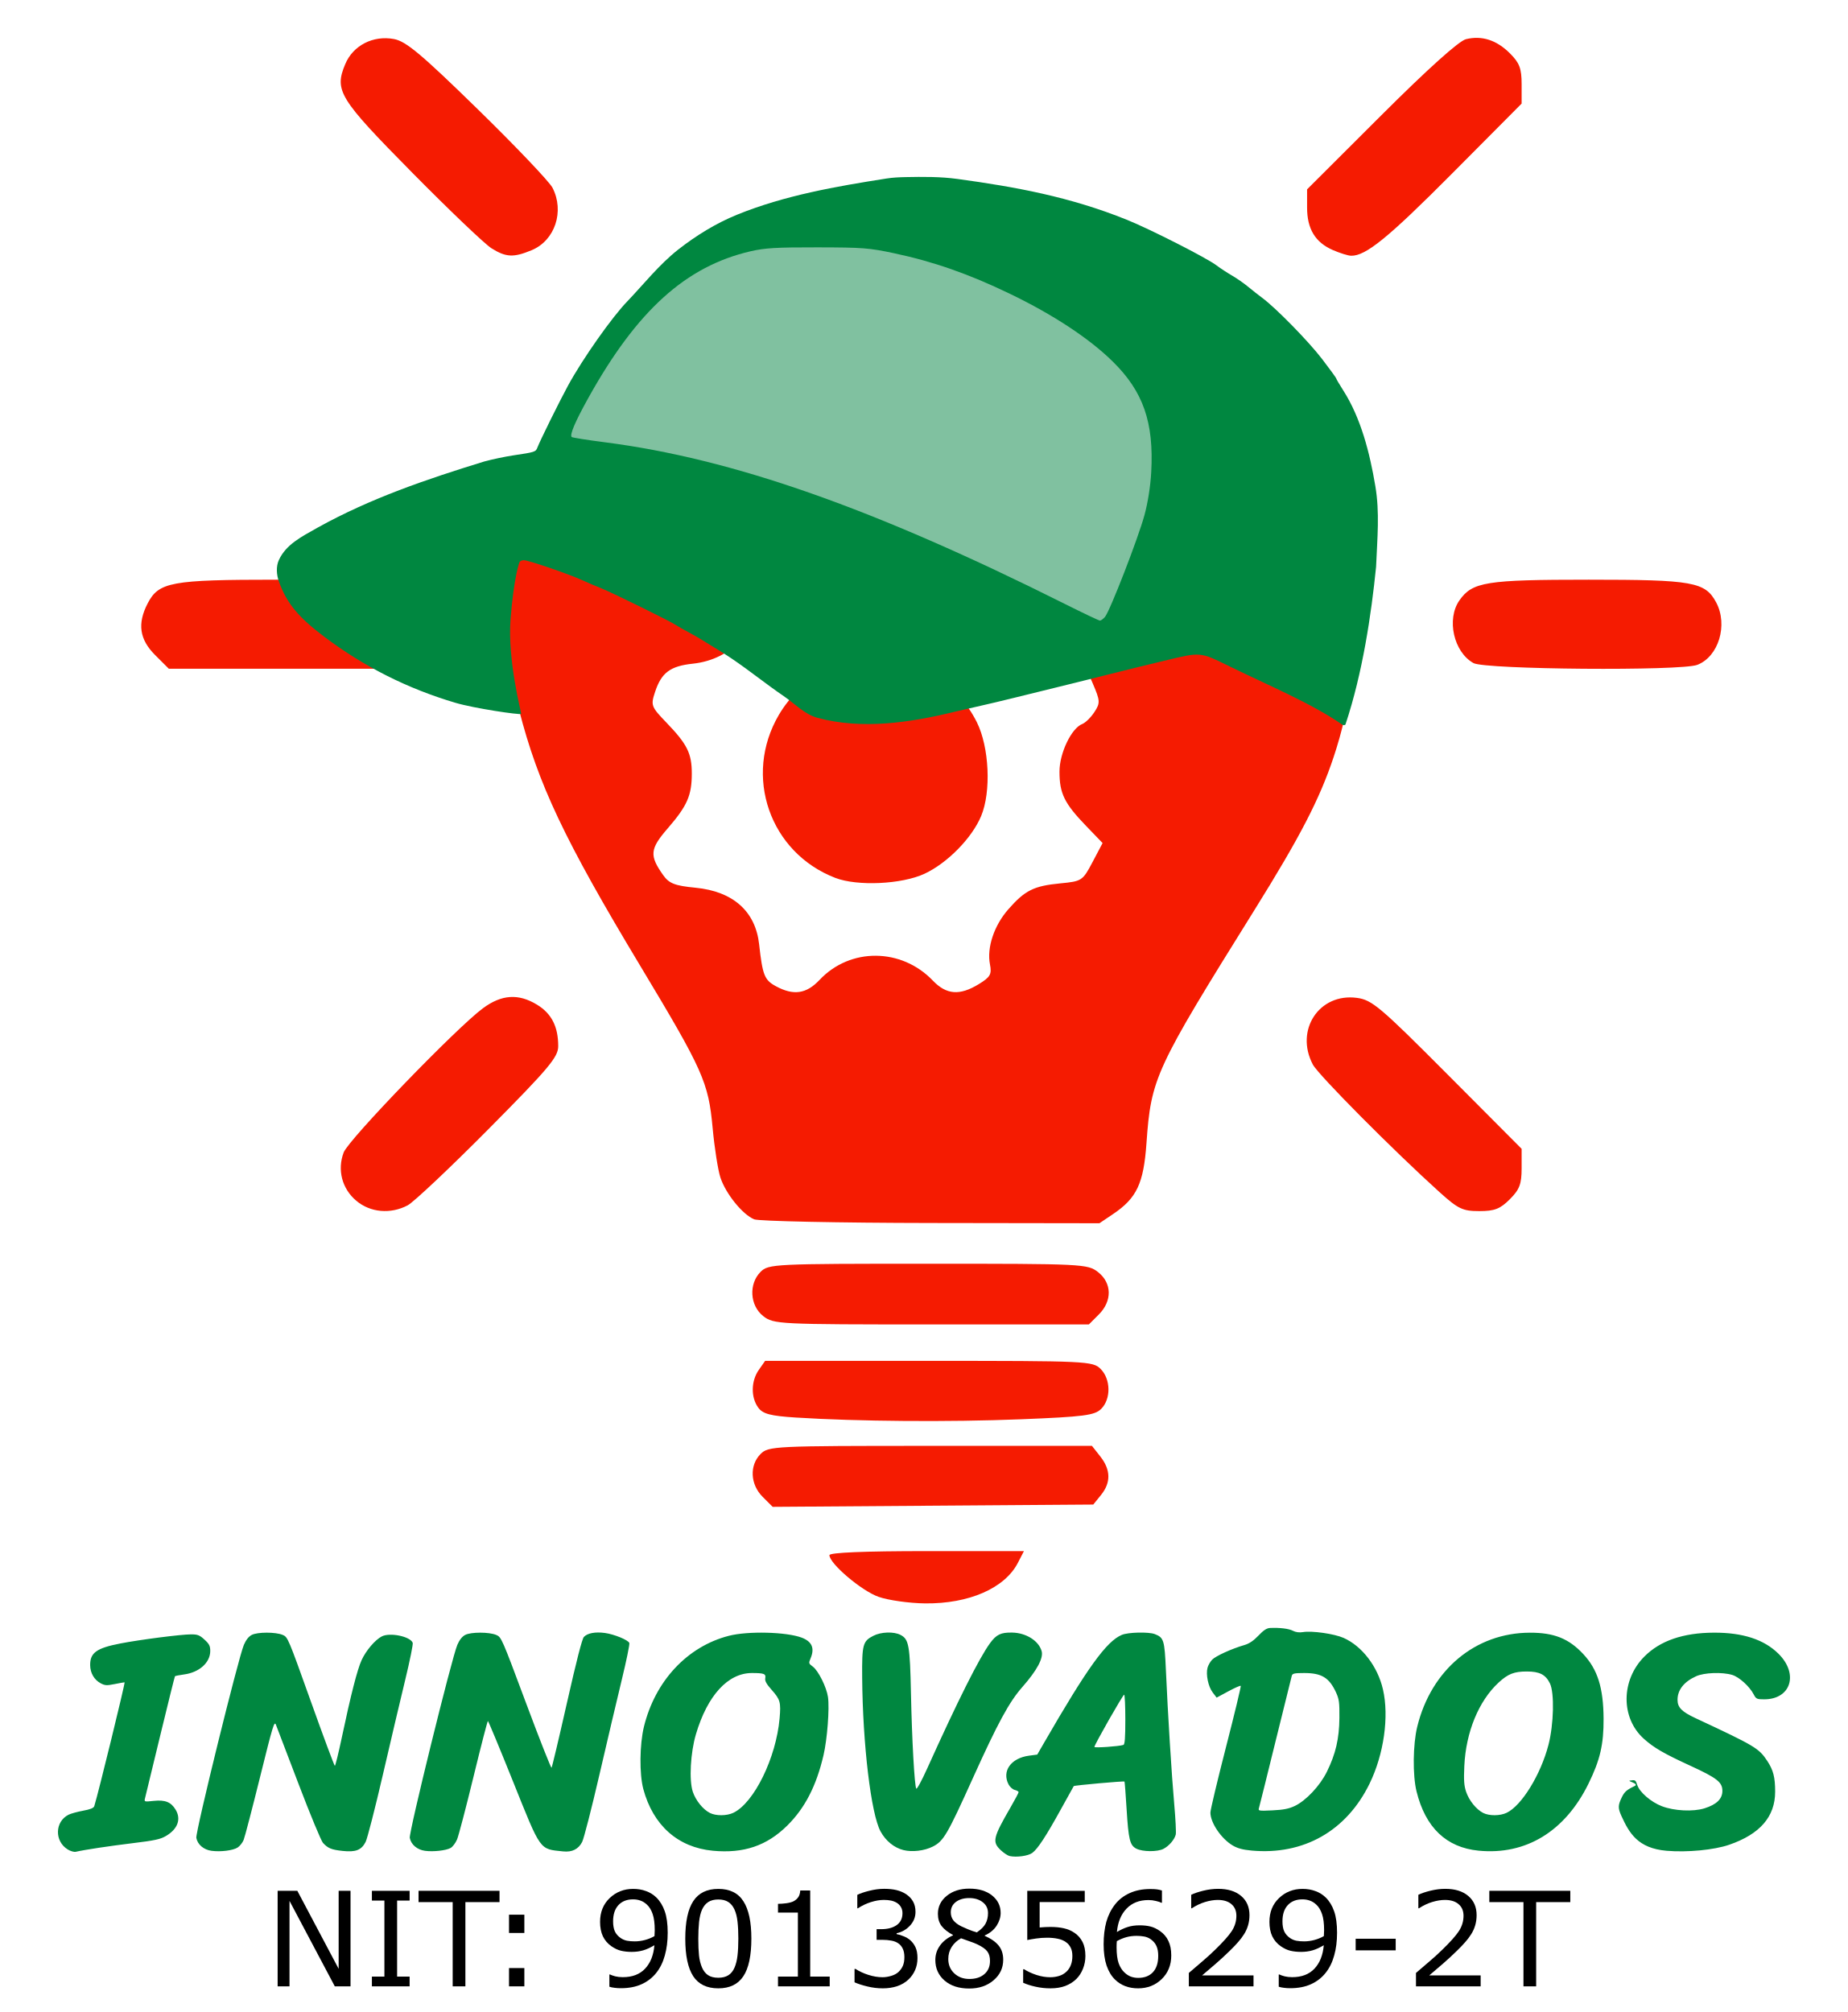
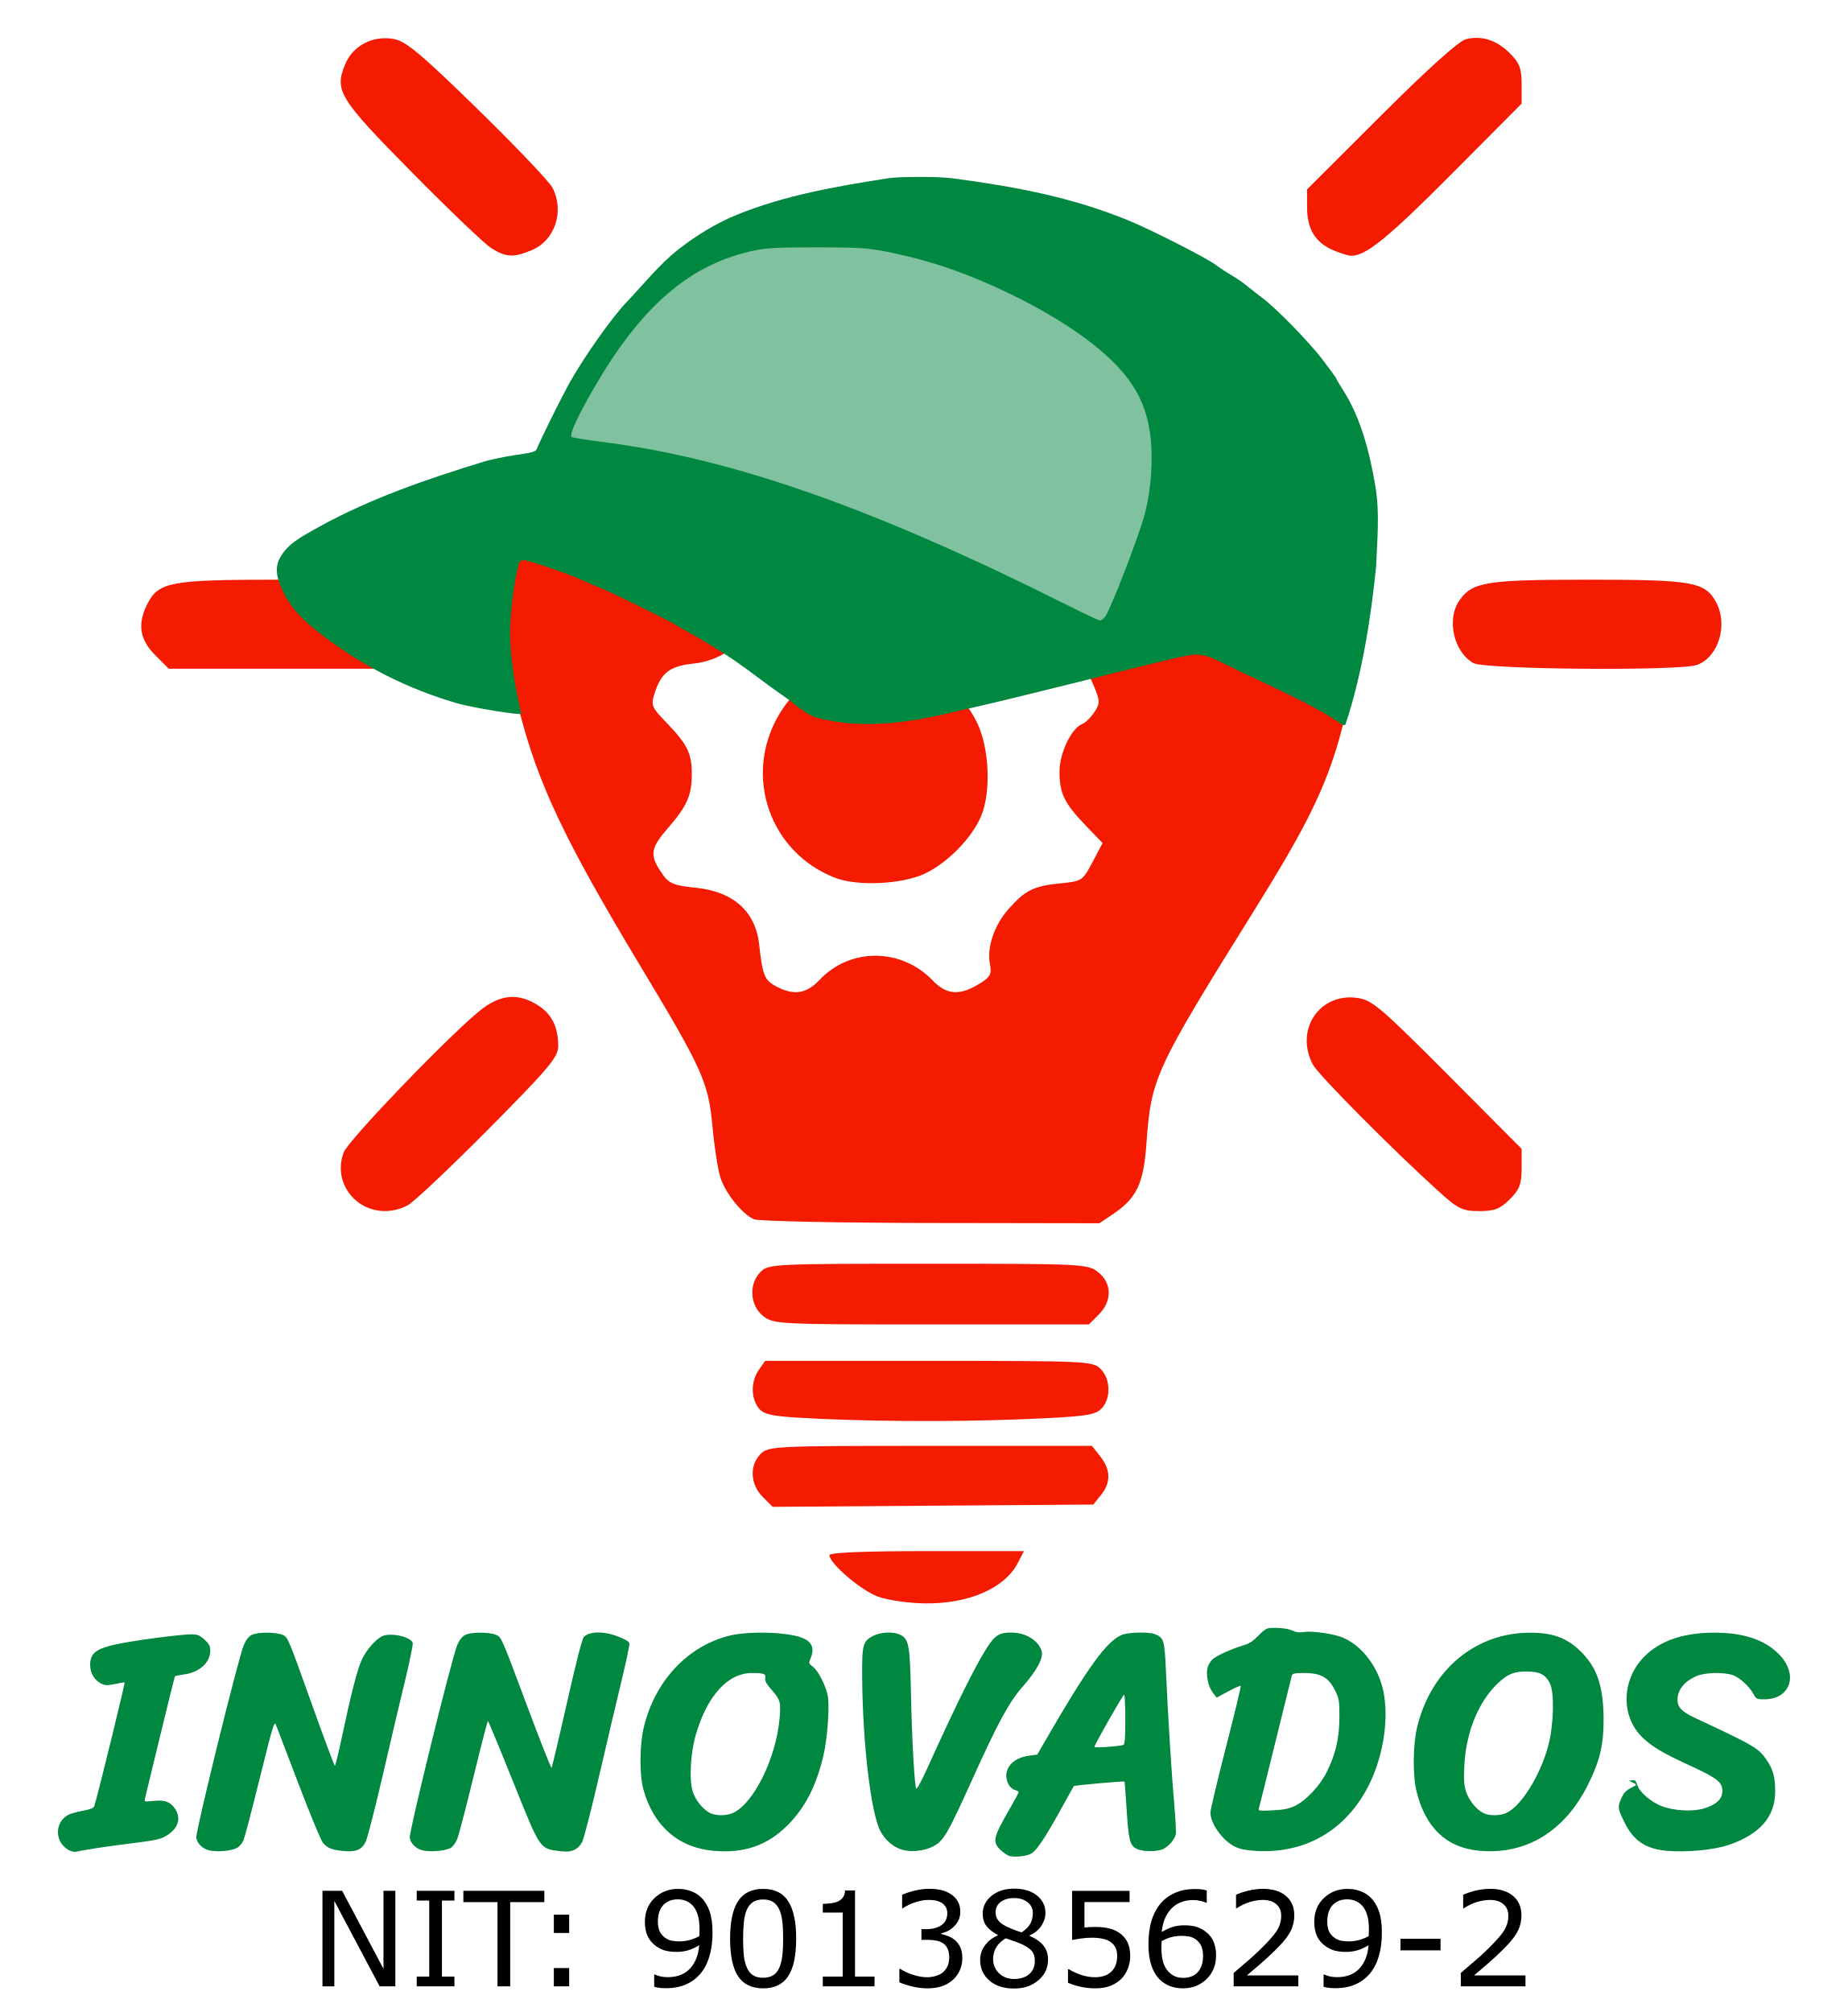
<svg xmlns="http://www.w3.org/2000/svg" version="1.1" id="svg907" width="450" height="490" viewBox="0 0 450 490">
  <defs id="defs911" />
  <path id="path1464" d="m 213.931,388.888 c -4.138,-1.462 -11.952,-8.098 -11.952,-10.149 0,-0.63 8.551,-0.986 23.683,-0.986 h 23.683 l -1.489,2.879 c -3.19,6.169 -11.914,9.975 -22.589,9.857 -3.862,-0.043 -8.963,-0.764 -11.335,-1.602 z m -28.228,-24.365 c -3.02,-3.02 -3.234,-7.674 -0.481,-10.428 1.906,-1.906 3.286,-1.971 41.329,-1.971 h 39.358 l 2.043,2.597 c 2.547,3.238 2.6,6.354 0.159,9.369 l -1.884,2.327 -39.036,0.279 -39.036,0.279 z m 8.062,-19.299 c -6.144,-0.392 -8.007,-0.884 -9.118,-2.406 -1.834,-2.512 -1.774,-6.473 0.138,-9.203 l 1.534,-2.191 h 39.866 c 38.552,0 39.931,0.065 41.838,1.971 2.477,2.477 2.548,7.31 0.142,9.715 -1.586,1.586 -4.187,1.924 -19.531,2.539 -17.515,0.702 -39.924,0.528 -54.868,-0.426 z m -7.918,-24.715 c -3.254,-2.56 -3.561,-7.836 -0.626,-10.771 1.905,-1.905 3.286,-1.971 40.775,-1.971 37.764,0 38.873,0.055 41.401,2.043 3.395,2.671 3.47,7.031 0.178,10.323 l -2.42,2.42 h -38.355 c -37.31,0 -38.426,-0.056 -40.952,-2.043 z m -2.185,-23.555 c -2.822,-1.142 -6.921,-6.208 -8.229,-10.17 -0.597,-1.809 -1.455,-7.288 -1.906,-12.175 -1.02,-11.058 -2.318,-13.956 -17.668,-39.477 -18.42,-30.624 -24.806,-44.119 -29.468,-62.271 -2.315,-9.017 -2.69,-12.425 -2.671,-24.289 0.034,-20.491 3.894,-34.461 14.438,-52.243 13.42,-22.632 35.033,-38.26 62.113,-44.912 10.655,-2.617 31.165,-3.573 42.163,-1.965 34.353,5.023 67.06,28.713 78.737,57.032 10.51,25.486 11.793,53.255 3.598,77.861 -3.412,10.247 -8.143,19.394 -19.222,37.17 -24.351,39.071 -25.234,40.978 -26.367,56.941 -0.695,9.785 -2.369,13.333 -8.125,17.211 l -3.326,2.241 -41.008,-0.062 c -22.555,-0.034 -41.932,-0.436 -43.06,-0.893 z m 15.914,-58.31 c 7.438,-7.909 19.917,-7.834 27.582,0.167 3.312,3.457 6.519,3.711 11.158,0.883 2.831,-1.726 3.235,-2.429 2.758,-4.81 -0.812,-4.058 0.989,-9.474 4.465,-13.433 4.057,-4.621 6.199,-5.692 12.625,-6.312 5.285,-0.51 5.483,-0.64 7.877,-5.173 l 2.455,-4.649 -4.065,-4.222 c -5.252,-5.455 -6.431,-7.872 -6.431,-13.18 0,-4.498 2.911,-10.58 5.548,-11.592 0.771,-0.296 2.103,-1.609 2.961,-2.918 1.441,-2.199 1.41,-2.729 -0.4,-6.953 -1.889,-4.408 -2.11,-4.573 -6.12,-4.573 -5.399,0 -12.053,-3.269 -15.288,-7.509 -1.885,-2.472 -2.744,-5.08 -3.235,-9.829 -0.718,-6.942 -1.218,-7.592 -7.251,-9.45 -3.589,-1.105 -3.861,-1.022 -6.634,2.014 -3.223,3.529 -10.008,6.979 -13.774,7.003 -4.96,0.033 -10.077,-2.164 -13.864,-5.951 -2.133,-2.133 -4.433,-3.869 -5.111,-3.857 -0.678,0.012 -3.117,0.877 -5.421,1.923 -4.131,1.875 -4.189,1.972 -4.189,6.918 0,9.83 -6.807,17.461 -16.493,18.489 -5.52,0.586 -7.66,2.183 -9.208,6.873 -1.085,3.289 -0.971,3.597 2.805,7.52 5.02,5.217 6.138,7.465 6.138,12.341 0,5.361 -1.103,7.877 -5.865,13.379 -4.349,5.025 -4.5,6.591 -1.099,11.393 1.435,2.026 2.834,2.57 7.869,3.06 9.146,0.889 14.602,5.742 15.492,13.783 0.834,7.528 1.301,8.699 4.069,10.2 4.303,2.335 7.43,1.884 10.646,-1.536 z m 3.835,-24.843 c -15.982,-6.158 -22.457,-24.839 -13.755,-39.688 10.807,-18.441 38.654,-17.424 48.214,1.762 3.036,6.093 3.534,16.927 1.05,22.87 -2.237,5.354 -8.216,11.448 -13.778,14.044 -5.535,2.583 -16.348,3.086 -21.732,1.012 z m 54.19,-74.621 c 5.457,-4.129 7.143,-3.894 15.496,2.163 2.358,1.71 6.753,-1.33 6.753,-4.672 0,-5.652 4.876,-10.278 10.832,-10.278 0.916,0 2.2,-1.171 2.852,-2.603 1.013,-2.223 0.91,-2.906 -0.704,-4.682 -4.837,-5.322 -5.005,-9.055 -0.641,-14.241 2.168,-2.577 2.335,-3.271 1.321,-5.497 -0.667,-1.465 -1.973,-2.548 -3.072,-2.548 -5.584,0 -10.587,-4.902 -10.587,-10.374 0,-3.249 -4.437,-6.256 -6.753,-4.576 -8.139,5.901 -10.439,6.131 -16.333,1.636 -2.66,-2.029 -3.744,-2.326 -5.729,-1.572 -1.917,0.729 -2.569,1.834 -3.006,5.096 -0.688,5.127 -3.403,7.993 -8.851,9.343 -3.172,0.786 -4.385,1.664 -5.098,3.692 -0.792,2.253 -0.529,3.086 1.717,5.43 3.517,3.671 3.592,8.787 0.189,12.832 -1.355,1.611 -2.464,3.495 -2.464,4.187 0,2.269 3.208,4.864 6.012,4.864 4.214,0 7.81,3.693 8.483,8.711 0.416,3.099 1.143,4.502 2.65,5.111 2.879,1.164 2.631,1.236 6.935,-2.02 z m -1.423,-14.585 c -3.765,-1.971 -7.885,-8.769 -7.849,-12.95 0.037,-4.248 3.599,-10.713 7.068,-12.828 4.052,-2.471 12.622,-2.691 16.461,-0.423 1.464,0.865 3.693,3.077 4.954,4.917 3.149,4.596 2.644,13.877 -0.966,17.741 -5.184,5.549 -13.109,6.977 -19.668,3.543 z M 86.758,292.429 c -3.479,-2.927 -4.677,-7.532 -3.065,-11.773 1.194,-3.14 27.485,-30.361 33.908,-35.106 4.555,-3.366 8.642,-3.634 13.184,-0.865 3.526,2.15 5.15,5.336 5.15,10.1 0,2.662 -2.286,5.38 -17.004,20.22 -9.352,9.43 -18.202,17.775 -19.666,18.546 -4.175,2.198 -9.085,1.758 -12.508,-1.122 z m 263.777,-2.107 c -11.176,-10.083 -29.497,-28.537 -30.83,-31.053 -4.449,-8.396 1.545,-17.481 10.721,-16.25 3.682,0.494 5.642,2.15 22.077,18.652 l 18.036,18.11 v 4.705 c 0,3.886 -0.502,5.206 -2.881,7.586 -2.353,2.353 -3.716,2.881 -7.435,2.881 -4.04,0 -5.133,-0.522 -9.687,-4.631 z M 37.757,159.513 c -3.796,-3.796 -4.349,-7.632 -1.807,-12.547 2.707,-5.236 5.71,-5.788 31.478,-5.788 26.323,0 28.932,0.514 31.664,6.243 2.218,4.651 1.172,9.666 -2.694,12.919 l -2.999,2.524 H 67.253 41.109 Z m 321.061,1.976 c -4.825,-2.674 -6.628,-10.701 -3.43,-15.267 3.161,-4.513 6.475,-5.044 31.48,-5.044 25.348,0 28.371,0.538 31.039,5.523 2.939,5.491 0.592,13.245 -4.606,15.221 -4.001,1.521 -51.641,1.142 -54.484,-0.434 z M 119.671,60.459 C 118.045,59.439 109.333,51.123 100.312,41.98 82.518,23.945 81.371,22.081 84.074,15.611 c 1.898,-4.543 6.786,-7.058 11.865,-6.105 2.937,0.551 6.673,3.682 20.399,17.094 9.242,9.031 17.432,17.635 18.2,19.121 2.966,5.735 0.609,12.837 -5.044,15.199 -4.429,1.85 -6.276,1.764 -9.823,-0.461 z m 204.911,0.445 C 320.283,59.033 318.295,55.758 318.295,50.549 v -4.433 l 17.99,-17.956 C 347.624,16.841 355.276,9.958 356.985,9.54 c 3.879,-0.948 7.467,0.213 10.723,3.469 2.325,2.325 2.831,3.67 2.831,7.525 v 4.694 l -16.943,17.043 c -15.573,15.665 -21.043,20.114 -24.607,20.011 -0.731,-0.021 -2.714,-0.641 -4.407,-1.378 z" style="fill:#f51b01;fill-opacity:1;stroke-width:1" />
  <path id="path876" d="m 232.683,173.294 c 4.703,-1.124 7.444,-1.657 14.123,-3.312 6.679,-1.655 13.499,-3.335 15.154,-3.733 1.655,-0.398 5.406,-1.336 8.335,-2.084 2.929,-0.748 8.868,-2.208 13.197,-3.244 9.091,-2.175 8.607,-2.219 16.121,1.462 9.249,4.524 19.705,8.886 27.079,13.984 0.353,0.289 0.743,0.318 0.951,0.069 4.178,-12.526 6.296,-26.854 7.453,-38.391 0.3,-7.081 0.908,-13.19 -0.177,-19.649 -1.358,-8.091 -3.508,-16.581 -7.829,-23.336 -0.93,-1.454 -1.691,-2.751 -1.691,-2.881 0,-0.13 -1.549,-2.262 -3.442,-4.737 -3.299,-4.314 -11.303,-12.488 -14.608,-14.919 -0.865,-0.637 -2.398,-1.844 -3.407,-2.683 -1.008,-0.839 -2.792,-2.079 -3.964,-2.756 -1.172,-0.677 -2.86,-1.785 -3.752,-2.463 -2.358,-1.792 -16.103,-8.788 -21.764,-11.076 -13.95,-5.639 -27.278,-8.043 -41.313,-9.965 -4.175,-0.572 -8.421,-0.53 -12.634,-0.449 -1.547,0.03 -3.102,0.103 -4.631,0.343 -12.316,1.932 -24.8,4.104 -36.35,8.794 -5.151,2.092 -9.977,5.064 -14.355,8.49 -4.638,3.629 -8.641,8.694 -12.387,12.597 -3.739,3.837 -10.921,14.037 -14.474,20.558 -2.032,3.729 -6.81,13.395 -7.438,15.045 -0.421,1.107 -0.54,1.146 -5.988,1.96 -1.91,0.285 -5.036,0.945 -6.946,1.465 -13.977,4.296 -27.752,8.981 -40.518,16.068 -4.218,2.367 -7.751,4.169 -9.5,7.898 -0.751,1.601 -0.597,3.64 0,5.304 1.962,5.468 4.965,8.844 11.08,13.451 9.668,7.283 20.21,12.59 31.884,16.052 4.608,1.366 15.748,3.004 16.031,2.71 0.087,-0.09 -3.386,-13.084 -2.593,-23.112 0.793,-10.027 2.078,-13.698 2.217,-13.922 0.138,-0.224 0.604,-0.405 1.034,-0.403 1.076,0.005 10.86,3.345 13.989,4.777 1.405,0.643 3.65,1.6 4.989,2.128 2.462,0.971 17.07,8.163 17.924,8.825 0.255,0.197 1.922,1.144 3.704,2.103 1.783,0.959 2.636,1.524 3.936,2.315 2.03,1.235 4.064,2.468 6.034,3.796 4.327,2.918 8.385,6.222 12.697,9.162 2.686,1.832 5.063,4.433 8.203,5.28 10.832,2.921 22.459,1.212 33.623,-1.519 z" style="fill:#008740;fill-opacity:1;stroke:none;stroke-width:1" />
  <path style="opacity:0.5;fill:#fffcff;fill-opacity:1;fill-rule:nonzero;stroke:none;stroke-width:2;stroke-linecap:round;stroke-linejoin:round;stroke-miterlimit:4;stroke-dasharray:none;stroke-opacity:1;paint-order:fill markers stroke" d="m 269.089,150.223 c 1.198,-1.409 8.082,-19.161 9.602,-24.761 0.838,-3.086 1.465,-7.07 1.651,-10.481 0.663,-12.165 -1.945,-19.641 -9.411,-26.972 -5.717,-5.615 -14.454,-11.367 -24.994,-16.456 -9.963,-4.81 -18.561,-7.825 -28.122,-9.86 -6.192,-1.318 -7.687,-1.434 -18.78,-1.453 -9.936,-0.018 -12.789,0.149 -16.245,0.951 -15.771,3.656 -27.676,14.417 -39.528,35.731 -3.197,5.749 -4.574,8.981 -4.05,9.505 0.156,0.156 3.776,0.732 8.044,1.28 31.226,4.009 65.495,16.058 112.215,39.457 4.366,2.187 8.141,3.976 8.388,3.976 0.247,0 0.8,-0.413 1.229,-0.917 z" id="path901" />
  <flowRoot xml:space="preserve" id="flowRoot1498" style="font-style:normal;font-weight:normal;font-size:40px;line-height:1.25;font-family:sans-serif;letter-spacing:0px;word-spacing:0px;fill:#000000;fill-opacity:1;stroke:none" transform="translate(0,-60)">
    <flowRegion id="flowRegion1500">
      <rect id="rect1502" width="559.202" height="217.805" x="-108.396" y="311.934" />
    </flowRegion>
    <flowPara id="flowPara1504" />
  </flowRoot>
  <flowRoot xml:space="preserve" id="flowRoot1506" style="font-style:normal;font-weight:normal;font-size:40px;line-height:1.25;font-family:sans-serif;letter-spacing:0px;word-spacing:0px;fill:#000000;fill-opacity:1;stroke:none" transform="translate(0,-60)">
    <flowRegion id="flowRegion1508">
      <rect id="rect1510" width="319.11" height="201.596" x="-49.639" y="292.686" />
    </flowRegion>
    <flowPara id="flowPara1512" />
  </flowRoot>
  <path style="fill:#008740;fill-opacity:1;stroke-width:1" d="m 245.876,452.023 c -0.467,-0.1 -1.441,-0.742 -2.166,-1.425 -2.147,-2.025 -1.919,-3.019 2.41,-10.506 1.057,-1.829 1.923,-3.463 1.923,-3.632 0,-0.168 -0.421,-0.412 -0.935,-0.541 -0.514,-0.129 -1.192,-0.732 -1.507,-1.34 -1.682,-3.253 0.578,-6.42 5.001,-7.007 l 1.986,-0.263 1.547,-2.681 c 10.637,-18.436 15.29,-24.903 19.045,-26.472 1.552,-0.648 6.519,-0.766 8.026,-0.19 2.191,0.838 2.384,1.456 2.702,8.659 0.47,10.659 1.406,25.712 2.036,32.778 0.321,3.593 0.487,6.913 0.371,7.378 -0.311,1.239 -1.632,2.778 -2.993,3.486 -1.469,0.764 -5.097,0.735 -6.621,-0.053 -1.555,-0.804 -1.898,-2.205 -2.355,-9.621 -0.224,-3.625 -0.455,-6.647 -0.515,-6.715 -0.143,-0.164 -12.218,0.918 -12.356,1.107 -0.059,0.081 -1.447,2.582 -3.085,5.558 -3.642,6.617 -5.697,9.755 -7.023,10.721 -1.006,0.733 -3.812,1.12 -5.491,0.759 z m 27.686,-27.068 c 0.35,-0.118 0.471,-1.702 0.471,-6.197 0,-3.321 -0.128,-6.038 -0.285,-6.038 -0.299,0 -7.248,12.203 -7.248,12.728 0,0.281 6.01,-0.138 7.062,-0.493 z M 16.487,450.412 c -3.258,-2.012 -3.143,-6.765 0.203,-8.457 0.551,-0.279 2.141,-0.717 3.532,-0.974 1.758,-0.325 2.591,-0.661 2.731,-1.101 0.941,-2.964 7.601,-30.173 7.386,-30.173 -0.154,0 -1.26,0.197 -2.459,0.438 -1.893,0.38 -2.339,0.352 -3.385,-0.211 -1.556,-0.838 -2.513,-2.485 -2.539,-4.372 -0.042,-3.041 1.54,-4.187 7.326,-5.309 4.842,-0.939 14.803,-2.222 17.245,-2.222 1.607,0 2.074,0.183 3.273,1.282 1.158,1.062 1.398,1.535 1.398,2.76 0,2.827 -2.653,5.214 -6.352,5.716 -1.158,0.157 -2.165,0.356 -2.239,0.443 -0.074,0.086 -1.693,6.598 -3.598,14.471 -1.905,7.872 -3.565,14.721 -3.689,15.22 -0.224,0.903 -0.215,0.906 2.116,0.662 2.774,-0.29 4.194,0.276 5.319,2.121 1.416,2.322 0.528,4.746 -2.355,6.436 -1.353,0.793 -2.733,1.091 -8.028,1.735 -5.703,0.693 -11.813,1.617 -13.927,2.106 -0.414,0.096 -1.296,-0.161 -1.959,-0.571 z m 35.016,0.331 c -1.907,-0.26 -3.39,-1.524 -3.695,-3.148 -0.249,-1.327 10.232,-43.88 11.579,-47.011 0.518,-1.203 1.177,-2.037 1.912,-2.417 1.41,-0.729 5.8,-0.733 7.538,-0.006 1.242,0.519 1.325,0.713 6.861,16.206 3.082,8.624 5.711,15.681 5.842,15.681 0.131,0 0.891,-3.093 1.69,-6.874 2.184,-10.344 3.779,-16.584 4.82,-18.857 1.075,-2.348 3.277,-4.938 4.921,-5.789 1.975,-1.021 6.935,0.006 7.532,1.561 0.122,0.318 -0.693,4.35 -1.812,8.96 -1.119,4.61 -3.579,15.056 -5.467,23.215 -1.888,8.158 -3.774,15.502 -4.191,16.319 -1.016,1.991 -2.421,2.538 -5.622,2.188 -2.714,-0.297 -3.546,-0.637 -4.757,-1.949 -0.448,-0.485 -3.108,-6.899 -5.912,-14.254 -2.804,-7.354 -5.296,-13.88 -5.539,-14.502 -0.404,-1.035 -0.732,0.042 -3.908,12.85 -1.907,7.689 -3.693,14.524 -3.968,15.19 -0.276,0.666 -0.925,1.488 -1.442,1.827 -1.115,0.73 -4.144,1.116 -6.379,0.811 z m 51.98,0 c -1.907,-0.26 -3.39,-1.524 -3.695,-3.148 -0.249,-1.327 10.232,-43.88 11.579,-47.011 0.518,-1.203 1.177,-2.037 1.912,-2.417 1.416,-0.732 5.803,-0.732 7.556,7.5e-4 1.258,0.526 1.354,0.745 7.256,16.57 3.29,8.82 6.089,15.916 6.221,15.768 0.132,-0.148 1.81,-7.219 3.729,-15.712 2.346,-10.384 3.704,-15.672 4.146,-16.141 0.868,-0.922 2.758,-1.279 5.099,-0.963 2.272,0.307 5.684,1.706 5.968,2.448 0.112,0.291 -0.712,4.301 -1.831,8.911 -1.119,4.61 -3.579,15.056 -5.467,23.215 -1.888,8.158 -3.774,15.502 -4.19,16.318 -0.901,1.765 -2.457,2.54 -4.64,2.308 -5.843,-0.621 -5.303,0.137 -12.271,-17.213 -3.211,-7.995 -5.93,-14.54 -6.043,-14.544 -0.112,-0.004 -1.698,6.137 -3.524,13.647 -1.826,7.51 -3.625,14.36 -3.998,15.223 -0.373,0.863 -1.075,1.787 -1.561,2.053 -1.143,0.627 -4.216,0.966 -6.246,0.69 z m 70.09,-0.018 c -8.483,-0.803 -14.539,-6.183 -16.917,-15.028 -0.977,-3.634 -0.905,-10.865 0.152,-15.18 2.731,-11.151 10.562,-19.535 20.672,-22.134 4.661,-1.198 14.03,-0.961 17.754,0.449 2.488,0.942 3.188,2.561 2.167,5.006 -0.509,1.218 -0.49,1.291 0.537,2.05 1.341,0.991 3.345,5.016 3.687,7.403 0.399,2.789 -0.176,10.273 -1.091,14.186 -1.746,7.473 -4.517,12.853 -8.811,17.106 -4.987,4.941 -10.64,6.854 -18.149,6.143 z m 4.993,-9.232 c 5.049,-2.396 10.438,-13.396 11.278,-23.018 0.342,-3.916 0.159,-4.571 -1.937,-6.93 -1.262,-1.421 -1.679,-2.174 -1.557,-2.812 0.209,-1.096 -0.273,-1.286 -3.257,-1.286 -5.827,0 -10.825,5.466 -13.62,14.897 -1.333,4.496 -1.701,11.201 -0.77,14.004 0.707,2.128 2.481,4.328 4.177,5.18 1.478,0.742 4.081,0.726 5.686,-0.035 z m 41.418,9.069 c -2.263,-0.575 -4.289,-2.227 -5.549,-4.525 -2.326,-4.241 -4.358,-21.243 -4.483,-37.493 -0.062,-8.05 0.154,-8.856 2.72,-10.165 1.892,-0.965 4.974,-1.066 6.616,-0.218 2.042,1.056 2.298,2.501 2.547,14.37 0.233,11.107 0.855,22.284 1.282,23.061 0.144,0.261 1.304,-1.868 2.67,-4.897 7.445,-16.508 12.648,-26.885 15.298,-30.515 1.544,-2.115 2.625,-2.634 5.385,-2.585 3.394,0.06 6.46,1.986 7.185,4.512 0.483,1.685 -1.131,4.695 -4.681,8.728 -3.227,3.666 -5.981,8.735 -12.073,22.223 -6.218,13.766 -7.122,15.312 -9.723,16.64 -2.058,1.05 -5.046,1.408 -7.195,0.862 z m 84.806,0.122 c -2.134,-0.194 -3.408,-0.534 -4.586,-1.224 -2.797,-1.639 -5.453,-5.548 -5.453,-8.025 0,-0.649 1.706,-7.817 3.791,-15.928 2.085,-8.111 3.704,-14.834 3.598,-14.94 -0.106,-0.106 -1.471,0.496 -3.032,1.339 l -2.839,1.532 -0.964,-1.264 c -1.077,-1.412 -1.695,-4.368 -1.256,-6.009 0.158,-0.592 0.659,-1.471 1.114,-1.955 0.839,-0.893 4.791,-2.691 7.876,-3.583 1.166,-0.337 2.23,-1.054 3.409,-2.296 1.236,-1.302 2.024,-1.82 2.825,-1.856 2.388,-0.109 4.548,0.156 5.571,0.684 0.689,0.355 1.561,0.469 2.448,0.32 2.186,-0.367 7.62,0.408 9.882,1.41 4.504,1.996 8.3,6.951 9.592,12.524 1.535,6.619 0.23,15.829 -3.254,22.968 -5.629,11.535 -16.058,17.455 -28.72,16.306 z m 10.489,-10.851 c 2.741,-1.297 6.139,-4.908 7.82,-8.31 2.16,-4.372 3.02,-8.063 3.065,-13.153 0.033,-3.767 -0.074,-4.575 -0.824,-6.201 -1.661,-3.603 -3.5,-4.722 -7.761,-4.722 -2.357,0 -2.846,0.107 -3.006,0.659 -0.105,0.363 -1.9,7.609 -3.989,16.102 -2.088,8.494 -3.896,15.761 -4.017,16.149 -0.207,0.663 -0.008,0.696 3.304,0.536 2.67,-0.129 3.981,-0.386 5.408,-1.061 z m 44.783,10.876 c -7.864,-0.768 -12.949,-5.627 -15.118,-14.447 -0.964,-3.919 -0.88,-11.436 0.176,-15.745 3.399,-13.871 14.166,-22.86 27.42,-22.893 5.889,-0.015 9.485,1.423 13.006,5.199 3.502,3.755 4.903,8.209 4.95,15.736 0.039,6.253 -0.844,10.062 -3.668,15.82 -5.708,11.637 -15.244,17.455 -26.765,16.331 z m 6.816,-9.216 c 3.656,-1.735 8.298,-9.266 10.19,-16.531 1.308,-5.024 1.488,-12.724 0.35,-15.017 -1.051,-2.119 -2.517,-2.872 -5.598,-2.873 -3.108,-0.002 -4.584,0.576 -6.88,2.692 -4.846,4.467 -7.977,12.082 -8.355,20.32 -0.16,3.479 -0.072,4.754 0.429,6.264 0.707,2.128 2.481,4.328 4.177,5.18 1.478,0.742 4.081,0.726 5.686,-0.035 z m 38.947,9.242 c -6.996,-0.608 -9.081,-4.312 -10.969,-8.446 -0.886,-1.94 -0.875,-2.613 0.078,-4.58 0.647,-1.336 1.186,-1.809 3.107,-2.726 1.279,-0.61 -1.911,-1.212 -1.152,-1.339 1.316,-0.219 1.4,-0.168 1.815,1.091 0.578,1.753 3.341,4.13 5.978,5.145 3.002,1.155 7.634,1.383 10.404,0.512 2.935,-0.923 4.342,-2.298 4.342,-4.242 0,-2.106 -1.303,-3.132 -7.727,-6.086 -6.547,-3.011 -8.952,-4.404 -11.405,-6.609 -5.647,-5.077 -5.588,-14.274 0.129,-20.02 3.845,-3.865 9.465,-5.793 16.962,-5.818 7.012,-0.024 12.177,1.661 15.679,5.113 5,4.929 3.067,11.121 -3.471,11.121 -1.779,0 -1.962,-0.088 -2.557,-1.224 -1.014,-1.935 -3.535,-4.214 -5.219,-4.719 -2.45,-0.734 -6.815,-0.573 -8.795,0.324 -2.952,1.338 -4.52,3.328 -4.52,5.737 0,1.854 1.026,2.9 4.381,4.467 14.463,6.753 15.419,7.322 17.44,10.372 1.501,2.267 1.951,4.004 1.951,7.54 0,6.083 -3.69,10.341 -11.2,12.925 -3.685,1.268 -10.244,1.896 -15.251,1.462 z" id="path862" />
-   <g aria-label="NIT: 901385629-2T" style="font-style:normal;font-weight:normal;font-size:40px;line-height:1.25;font-family:sans-serif;letter-spacing:0px;word-spacing:0px;fill:#000000;fill-opacity:1;stroke:none" id="text833">
+   <g aria-label="NIT: 901385629-2T" style="font-style:normal;font-weight:normal;font-size:40px;line-height:1.25;font-family:sans-serif;letter-spacing:0px;word-spacing:0px;fill:#000000;fill-opacity:1;stroke:none" id="text833" transform="translate(10.91406)">
    <path d="M 85.359,483.753 H 81.531 L 70.5,462.94 v 20.812 h -2.891 v -23.266 h 4.797 l 10.062,19 v -19 h 2.891 z" style="font-style:normal;font-variant:normal;font-weight:normal;font-stretch:normal;font-size:32px;font-family:sans-serif;-inkscape-font-specification:sans-serif" id="path833" />
    <path d="m 99.75,483.753 h -9.188 v -2.375 h 3.047 V 462.862 H 90.562 v -2.375 H 99.75 v 2.375 h -3.047 v 18.516 H 99.75 Z" style="font-style:normal;font-variant:normal;font-weight:normal;font-stretch:normal;font-size:32px;font-family:sans-serif;-inkscape-font-specification:sans-serif" id="path835" />
    <path d="m 121.641,463.237 h -8.312 v 20.516 h -3.094 v -20.516 h -8.312 v -2.75 h 19.719 z" style="font-style:normal;font-variant:normal;font-weight:normal;font-stretch:normal;font-size:32px;font-family:sans-serif;-inkscape-font-specification:sans-serif" id="path837" />
    <path d="m 127.688,470.753 h -3.734 v -4.453 h 3.734 z m 0,13 h -3.734 v -4.453 h 3.734 z" style="font-style:normal;font-variant:normal;font-weight:normal;font-stretch:normal;font-size:32px;font-family:sans-serif;-inkscape-font-specification:sans-serif" id="path839" />
    <path d="m 162.594,470.721 q 0,3.047 -0.703,5.531 -0.688,2.484 -2.094,4.234 -1.422,1.781 -3.562,2.75 -2.141,0.969 -5.031,0.969 -0.812,0 -1.531,-0.094 -0.719,-0.078 -1.281,-0.266 v -2.984 h 0.156 q 0.453,0.234 1.281,0.453 0.828,0.203 1.844,0.203 3.453,0 5.406,-2.062 1.969,-2.078 2.281,-5.719 -1.453,0.875 -2.734,1.25 -1.281,0.375 -2.797,0.375 -1.438,0 -2.609,-0.281 -1.156,-0.281 -2.328,-1.094 -1.375,-0.953 -2.078,-2.422 -0.688,-1.469 -0.688,-3.516 0,-3.562 2.344,-5.797 2.344,-2.234 5.719,-2.234 1.688,0 3.125,0.531 1.438,0.516 2.516,1.562 1.328,1.297 2.047,3.344 0.719,2.031 0.719,5.266 z m -3.156,-0.672 q 0,-2.422 -0.5,-3.891 -0.5,-1.469 -1.375,-2.281 -0.734,-0.703 -1.578,-1 -0.844,-0.312 -1.828,-0.312 -2.25,0 -3.562,1.406 -1.297,1.406 -1.297,3.953 0,1.484 0.422,2.422 0.422,0.938 1.422,1.641 0.703,0.484 1.547,0.656 0.844,0.156 1.875,0.156 1.219,0 2.469,-0.328 1.25,-0.328 2.344,-0.953 0.016,-0.328 0.031,-0.641 0.031,-0.328 0.031,-0.828 z" style="font-style:normal;font-variant:normal;font-weight:normal;font-stretch:normal;font-size:32px;font-family:sans-serif;-inkscape-font-specification:sans-serif" id="path841" />
    <path d="m 182.969,472.112 q 0,6.266 -1.969,9.203 -1.953,2.922 -6.078,2.922 -4.188,0 -6.125,-2.969 -1.922,-2.969 -1.922,-9.125 0,-6.203 1.953,-9.156 1.953,-2.969 6.094,-2.969 4.188,0 6.109,3.016 1.938,3 1.938,9.078 z m -4.109,7.094 q 0.547,-1.266 0.734,-2.969 0.203,-1.719 0.203,-4.125 0,-2.375 -0.203,-4.125 -0.188,-1.75 -0.75,-2.969 -0.547,-1.203 -1.5,-1.812 -0.938,-0.609 -2.422,-0.609 -1.469,0 -2.438,0.609 -0.953,0.609 -1.516,1.844 -0.531,1.156 -0.734,3.016 -0.188,1.859 -0.188,4.078 0,2.438 0.172,4.078 0.172,1.641 0.734,2.938 0.516,1.219 1.453,1.859 0.953,0.641 2.516,0.641 1.469,0 2.438,-0.609 0.969,-0.609 1.5,-1.844 z" style="font-style:normal;font-variant:normal;font-weight:normal;font-stretch:normal;font-size:32px;font-family:sans-serif;-inkscape-font-specification:sans-serif" id="path843" />
    <path d="m 202.047,483.753 h -12.594 v -2.375 h 4.844 v -15.594 h -4.844 v -2.125 q 0.984,0 2.109,-0.156 1.125,-0.172 1.703,-0.484 0.719,-0.391 1.125,-0.984 0.422,-0.609 0.484,-1.625 h 2.422 v 20.969 h 4.75 z" style="font-style:normal;font-variant:normal;font-weight:normal;font-stretch:normal;font-size:32px;font-family:sans-serif;-inkscape-font-specification:sans-serif" id="path845" />
    <path d="m 221.703,472.549 q 0.75,0.672 1.234,1.688 0.484,1.016 0.484,2.625 0,1.594 -0.578,2.922 -0.578,1.328 -1.625,2.312 -1.172,1.094 -2.766,1.625 -1.578,0.516 -3.469,0.516 -1.938,0 -3.812,-0.469 -1.875,-0.453 -3.078,-1 v -3.266 h 0.234 q 1.328,0.875 3.125,1.453 1.797,0.578 3.469,0.578 0.984,0 2.094,-0.328 1.109,-0.328 1.797,-0.969 0.719,-0.688 1.062,-1.516 0.359,-0.828 0.359,-2.094 0,-1.25 -0.406,-2.062 -0.391,-0.828 -1.094,-1.297 -0.703,-0.484 -1.703,-0.656 -1,-0.188 -2.156,-0.188 h -1.406 v -2.594 h 1.094 q 2.375,0 3.781,-0.984 1.422,-1 1.422,-2.906 0,-0.844 -0.359,-1.469 -0.359,-0.641 -1,-1.047 -0.672,-0.406 -1.438,-0.562 -0.766,-0.156 -1.734,-0.156 -1.484,0 -3.156,0.531 -1.672,0.531 -3.156,1.5 h -0.156 v -3.266 q 1.109,-0.547 2.953,-1 1.859,-0.469 3.594,-0.469 1.703,0 3,0.312 1.297,0.312 2.344,1 1.125,0.75 1.703,1.812 0.578,1.062 0.578,2.484 0,1.938 -1.375,3.391 -1.359,1.438 -3.219,1.812 v 0.219 q 0.75,0.125 1.719,0.531 0.969,0.391 1.641,0.984 z" style="font-style:normal;font-variant:normal;font-weight:normal;font-stretch:normal;font-size:32px;font-family:sans-serif;-inkscape-font-specification:sans-serif" id="path847" />
    <path d="m 244.297,477.268 q 0,3.016 -2.359,5.016 -2.344,2 -5.906,2 -3.781,0 -6.031,-1.953 -2.234,-1.953 -2.234,-5 0,-1.938 1.125,-3.5 1.125,-1.578 3.172,-2.5 v -0.094 q -1.875,-1 -2.781,-2.188 -0.891,-1.188 -0.891,-2.969 0,-2.625 2.156,-4.375 2.156,-1.75 5.484,-1.75 3.484,0 5.562,1.672 2.078,1.672 2.078,4.25 0,1.578 -0.984,3.109 -0.984,1.516 -2.891,2.375 v 0.094 q 2.188,0.938 3.344,2.312 1.156,1.375 1.156,3.5 z m -3.703,-11.359 q 0,-1.672 -1.297,-2.656 -1.281,-1 -3.281,-1 -1.969,0 -3.234,0.938 -1.25,0.938 -1.25,2.531 0,1.125 0.625,1.953 0.641,0.812 1.922,1.453 0.578,0.281 1.656,0.734 1.094,0.453 2.125,0.75 1.547,-1.031 2.141,-2.141 0.594,-1.109 0.594,-2.562 z m 0.484,11.656 q 0,-1.438 -0.641,-2.297 -0.625,-0.875 -2.469,-1.75 -0.734,-0.344 -1.609,-0.641 -0.875,-0.297 -2.328,-0.828 -1.406,0.766 -2.266,2.078 -0.844,1.312 -0.844,2.969 0,2.109 1.453,3.484 1.453,1.375 3.688,1.375 2.281,0 3.641,-1.172 1.375,-1.172 1.375,-3.219 z" style="font-style:normal;font-variant:normal;font-weight:normal;font-stretch:normal;font-size:32px;font-family:sans-serif;-inkscape-font-specification:sans-serif" id="path849" />
    <path d="m 264.312,476.362 q 0,1.625 -0.594,3.109 -0.594,1.484 -1.625,2.5 -1.125,1.094 -2.688,1.688 -1.547,0.578 -3.594,0.578 -1.906,0 -3.672,-0.406 -1.766,-0.391 -2.984,-0.953 v -3.297 h 0.219 q 1.281,0.812 3,1.391 1.719,0.562 3.375,0.562 1.109,0 2.141,-0.312 1.047,-0.312 1.859,-1.094 0.688,-0.672 1.031,-1.609 0.359,-0.938 0.359,-2.172 0,-1.203 -0.422,-2.031 -0.406,-0.828 -1.141,-1.328 -0.812,-0.594 -1.984,-0.828 -1.156,-0.25 -2.594,-0.25 -1.375,0 -2.656,0.188 -1.266,0.188 -2.188,0.375 v -11.984 h 14 v 2.734 h -10.984 v 6.188 q 0.672,-0.062 1.375,-0.094 0.703,-0.031 1.219,-0.031 1.891,0 3.312,0.328 1.422,0.312 2.609,1.125 1.25,0.859 1.938,2.219 0.688,1.359 0.688,3.406 z" style="font-style:normal;font-variant:normal;font-weight:normal;font-stretch:normal;font-size:32px;font-family:sans-serif;-inkscape-font-specification:sans-serif" id="path851" />
    <path d="m 285.219,476.206 q 0,3.547 -2.344,5.797 -2.328,2.234 -5.719,2.234 -1.719,0 -3.125,-0.531 -1.406,-0.531 -2.484,-1.578 -1.344,-1.297 -2.078,-3.438 -0.719,-2.141 -0.719,-5.156 0,-3.094 0.656,-5.484 0.672,-2.391 2.125,-4.25 1.375,-1.766 3.547,-2.75 2.172,-1 5.062,-1 0.922,0 1.547,0.078 0.625,0.078 1.266,0.281 v 2.984 h -0.156 q -0.438,-0.234 -1.328,-0.438 -0.875,-0.219 -1.797,-0.219 -3.359,0 -5.359,2.109 -2,2.094 -2.328,5.672 1.312,-0.797 2.578,-1.203 1.281,-0.422 2.953,-0.422 1.484,0 2.609,0.281 1.141,0.266 2.328,1.094 1.375,0.953 2.062,2.406 0.703,1.453 0.703,3.531 z m -3.172,0.125 q 0,-1.453 -0.438,-2.406 -0.422,-0.953 -1.406,-1.656 -0.719,-0.5 -1.594,-0.656 -0.875,-0.156 -1.828,-0.156 -1.328,0 -2.469,0.312 -1.141,0.312 -2.344,0.969 -0.031,0.344 -0.047,0.672 -0.016,0.312 -0.016,0.797 0,2.469 0.5,3.906 0.516,1.422 1.406,2.25 0.719,0.688 1.547,1.016 0.844,0.312 1.828,0.312 2.266,0 3.562,-1.375 1.297,-1.391 1.297,-3.984 z" style="font-style:normal;font-variant:normal;font-weight:normal;font-stretch:normal;font-size:32px;font-family:sans-serif;-inkscape-font-specification:sans-serif" id="path853" />
    <path d="M 305.25,483.753 H 289.5 v -3.266 q 1.641,-1.406 3.281,-2.812 1.656,-1.406 3.078,-2.797 3,-2.906 4.109,-4.609 1.109,-1.719 1.109,-3.703 0,-1.812 -1.203,-2.828 -1.188,-1.031 -3.328,-1.031 -1.422,0 -3.078,0.5 -1.656,0.5 -3.234,1.531 h -0.156 v -3.281 q 1.109,-0.547 2.953,-1 1.859,-0.453 3.594,-0.453 3.578,0 5.609,1.734 2.031,1.719 2.031,4.672 0,1.328 -0.344,2.484 -0.328,1.141 -0.984,2.172 -0.609,0.969 -1.438,1.906 -0.812,0.938 -1.984,2.078 -1.672,1.641 -3.453,3.188 -1.781,1.531 -3.328,2.844 H 305.25 Z" style="font-style:normal;font-variant:normal;font-weight:normal;font-stretch:normal;font-size:32px;font-family:sans-serif;-inkscape-font-specification:sans-serif" id="path855" />
    <path d="m 325.594,470.721 q 0,3.047 -0.703,5.531 -0.688,2.484 -2.094,4.234 -1.422,1.781 -3.562,2.75 -2.141,0.969 -5.031,0.969 -0.812,0 -1.531,-0.094 -0.719,-0.078 -1.281,-0.266 v -2.984 h 0.156 q 0.453,0.234 1.281,0.453 0.828,0.203 1.844,0.203 3.453,0 5.406,-2.062 1.969,-2.078 2.281,-5.719 -1.453,0.875 -2.734,1.25 -1.281,0.375 -2.797,0.375 -1.438,0 -2.609,-0.281 -1.156,-0.281 -2.328,-1.094 -1.375,-0.953 -2.078,-2.422 -0.688,-1.469 -0.688,-3.516 0,-3.562 2.344,-5.797 2.344,-2.234 5.719,-2.234 1.688,0 3.125,0.531 1.438,0.516 2.516,1.562 1.328,1.297 2.047,3.344 0.719,2.031 0.719,5.266 z m -3.156,-0.672 q 0,-2.422 -0.5,-3.891 -0.5,-1.469 -1.375,-2.281 -0.734,-0.703 -1.578,-1 -0.844,-0.312 -1.828,-0.312 -2.25,0 -3.562,1.406 -1.297,1.406 -1.297,3.953 0,1.484 0.422,2.422 0.422,0.938 1.422,1.641 0.703,0.484 1.547,0.656 0.844,0.156 1.875,0.156 1.219,0 2.469,-0.328 1.25,-0.328 2.344,-0.953 0.016,-0.328 0.031,-0.641 0.031,-0.328 0.031,-0.828 z" style="font-style:normal;font-variant:normal;font-weight:normal;font-stretch:normal;font-size:32px;font-family:sans-serif;-inkscape-font-specification:sans-serif" id="path857" />
    <path d="m 339.875,474.987 h -9.75 v -2.828 h 9.75 z" style="font-style:normal;font-variant:normal;font-weight:normal;font-stretch:normal;font-size:32px;font-family:sans-serif;-inkscape-font-specification:sans-serif" id="path859" />
    <path d="m 360.562,483.753 h -15.75 v -3.266 q 1.641,-1.406 3.281,-2.812 1.656,-1.406 3.078,-2.797 3,-2.906 4.109,-4.609 1.109,-1.719 1.109,-3.703 0,-1.812 -1.203,-2.828 -1.188,-1.031 -3.328,-1.031 -1.422,0 -3.078,0.5 -1.656,0.5 -3.234,1.531 h -0.156 v -3.281 q 1.109,-0.547 2.953,-1 1.859,-0.453 3.594,-0.453 3.578,0 5.609,1.734 2.031,1.719 2.031,4.672 0,1.328 -0.344,2.484 -0.328,1.141 -0.984,2.172 -0.609,0.969 -1.438,1.906 -0.812,0.938 -1.984,2.078 -1.672,1.641 -3.453,3.188 -1.781,1.531 -3.328,2.844 h 12.516 z" style="font-style:normal;font-variant:normal;font-weight:normal;font-stretch:normal;font-size:32px;font-family:sans-serif;-inkscape-font-specification:sans-serif" id="path861" />
-     <path d="m 382.391,463.237 h -8.312 v 20.516 h -3.094 v -20.516 h -8.312 v -2.75 h 19.719 z" style="font-style:normal;font-variant:normal;font-weight:normal;font-stretch:normal;font-size:32px;font-family:sans-serif;-inkscape-font-specification:sans-serif" id="path863" />
  </g>
</svg>
